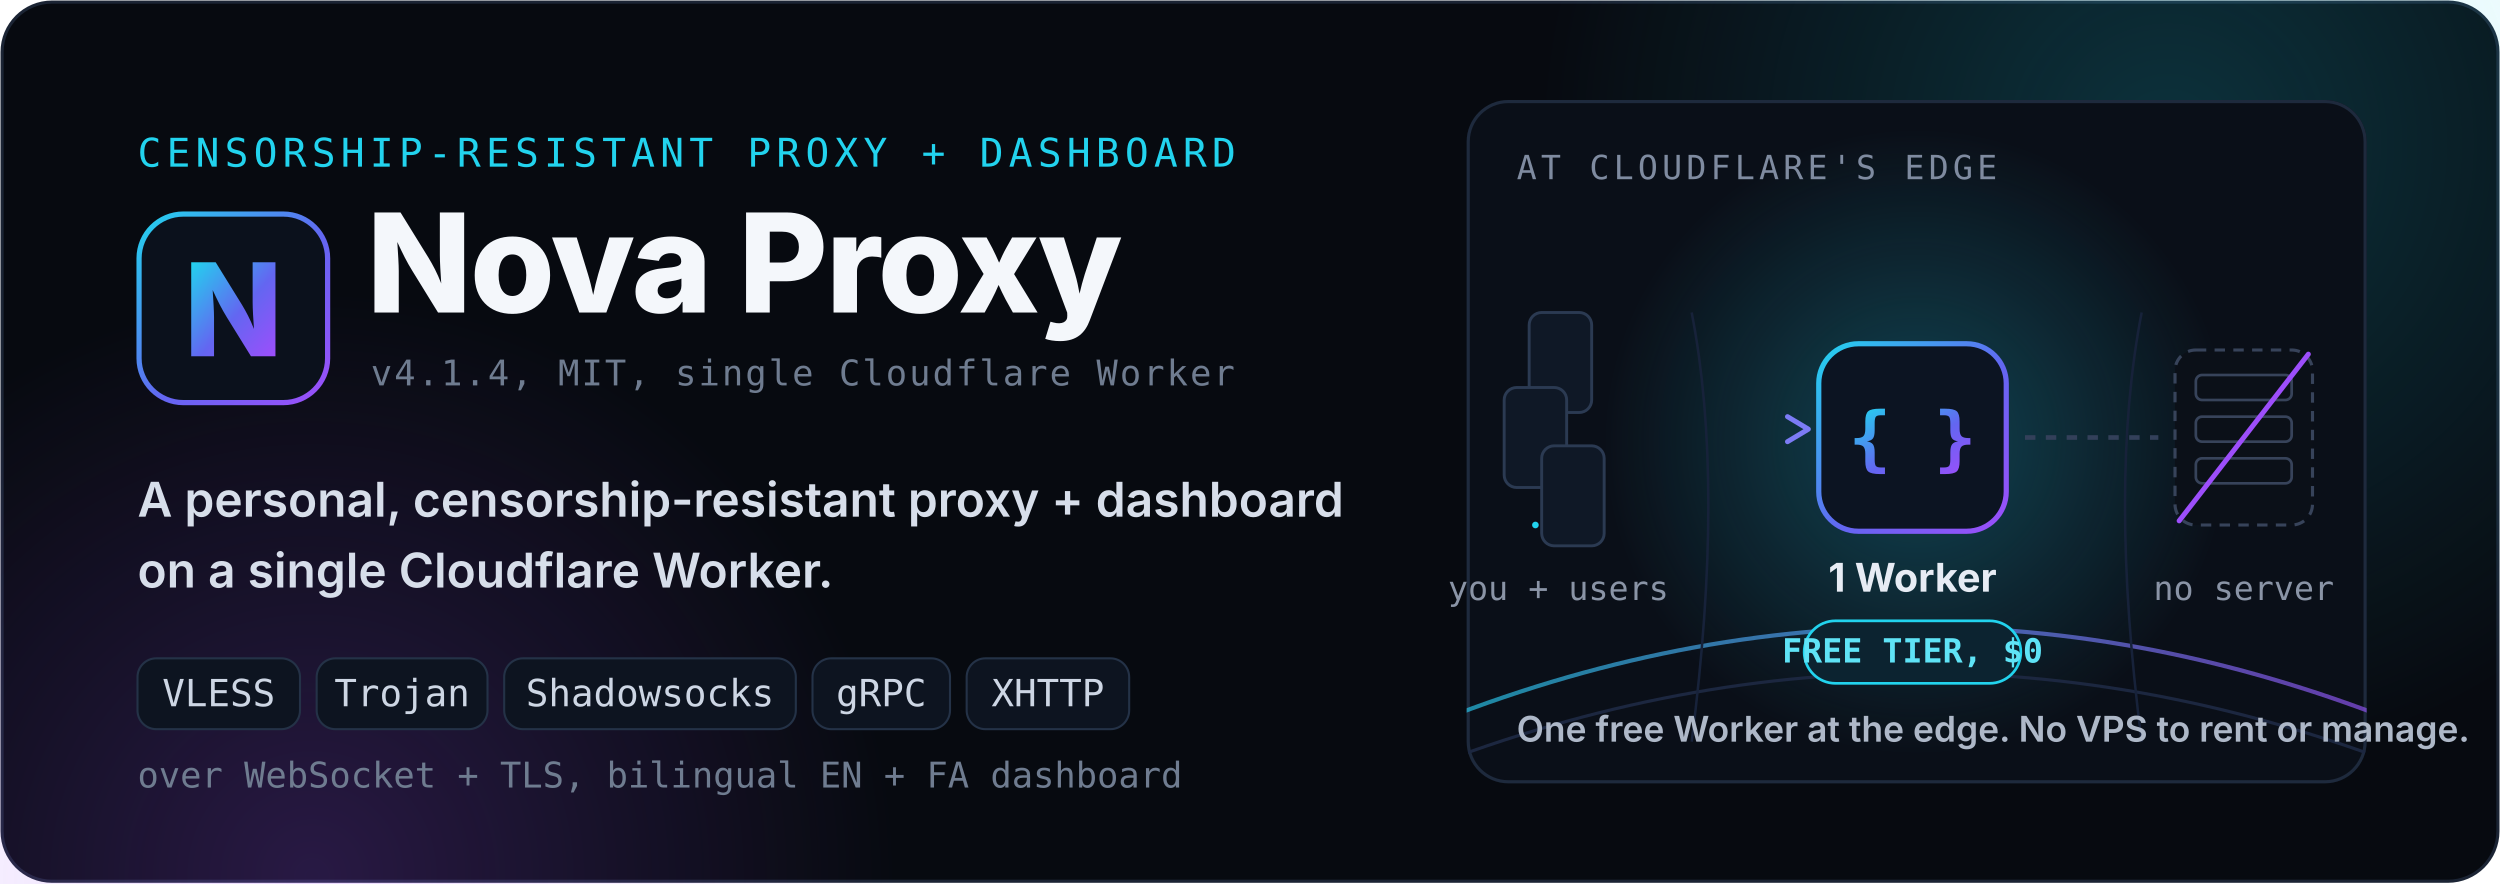
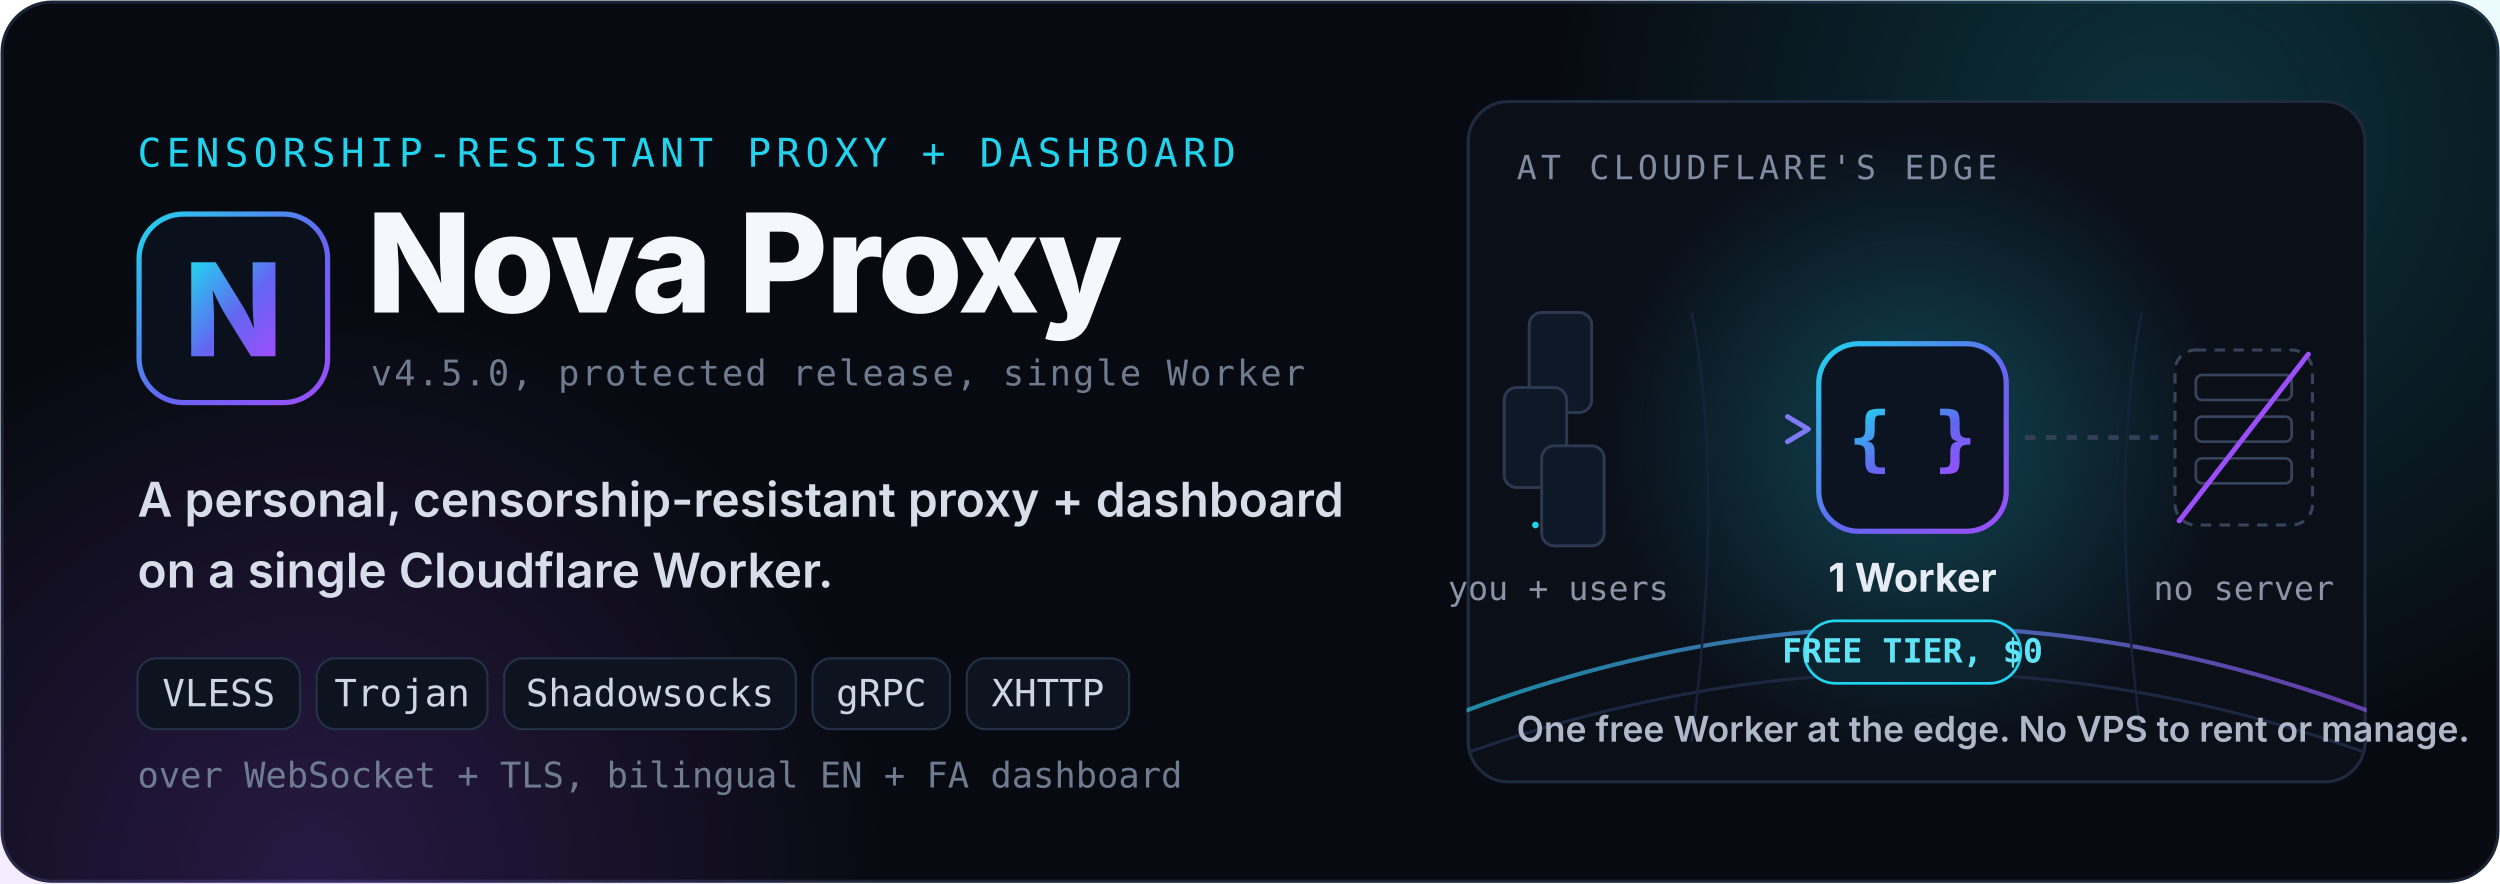
<svg xmlns="http://www.w3.org/2000/svg" width="1200" height="424" viewBox="0 0 1200 424" role="img" aria-labelledby="heroTitle heroDesc">
  <defs>
    <linearGradient id="novaGrad" x1="0" y1="0" x2="1" y2="1">
      <stop offset="0" stop-color="#22d3ee" />
      <stop offset="0.55" stop-color="#6366f1" />
      <stop offset="1" stop-color="#9d4efb" />
    </linearGradient>
    <linearGradient id="novaGradH" x1="0" y1="0" x2="1" y2="0">
      <stop offset="0" stop-color="#22d3ee" />
      <stop offset="1" stop-color="#9d4efb" />
    </linearGradient>
    <radialGradient id="glowTR" cx="0.5" cy="0.5" r="0.5">
      <stop offset="0" stop-color="#22d3ee" stop-opacity="0.20" />
      <stop offset="1" stop-color="#22d3ee" stop-opacity="0" />
    </radialGradient>
    <radialGradient id="glowV" cx="0.5" cy="0.5" r="0.5">
      <stop offset="0" stop-color="#9d4efb" stop-opacity="0.22" />
      <stop offset="1" stop-color="#9d4efb" stop-opacity="0" />
    </radialGradient>
    <radialGradient id="nodeGlow" cx="0.5" cy="0.5" r="0.5">
      <stop offset="0" stop-color="#22d3ee" stop-opacity="0.55" />
      <stop offset="1" stop-color="#22d3ee" stop-opacity="0" />
    </radialGradient>
    <clipPath id="boardClip">
      <rect x="704" y="48" width="432" height="328" rx="20" />
    </clipPath>
  </defs>
  <rect x="1" y="1" width="1198" height="422" rx="24" fill="#070a10" />
  <rect x="1" y="1" width="1198" height="422" rx="24" fill="none" stroke="#1b2434" stroke-width="1.5" />
  <circle cx="1040" cy="70" r="300" fill="url(#glowTR)" />
  <circle cx="150" cy="420" r="280" fill="url(#glowV)" />
  <g>
    <text x="66" y="80" font-family="ui-monospace,SFMono-Regular,Menlo,monospace" font-size="19" letter-spacing="2.5" fill="#22d3ee">CENSORSHIP-RESISTANT PROXY + DASHBOARD</text>
    <rect x="66" y="102" width="92" height="92" rx="22" fill="#0b111c" />
    <rect x="66.75" y="102.75" width="90.5" height="90.5" rx="21.25" fill="none" stroke="url(#novaGrad)" stroke-width="2.5" />
    <text x="112" y="171" text-anchor="middle" font-family="-apple-system,BlinkMacSystemFont,Segoe UI,sans-serif" font-size="62" font-weight="800" fill="url(#novaGrad)">N</text>
    <text x="176" y="150" font-family="-apple-system,BlinkMacSystemFont,Segoe UI,sans-serif" font-size="66" font-weight="800" fill="#f4f7fb" letter-spacing="-1">Nova Proxy</text>
-     <text x="178" y="185" font-family="ui-monospace,SFMono-Regular,Menlo,monospace" font-size="17" letter-spacing="1" fill="#6f7c90">v4.1.4, MIT, single Cloudflare Worker</text>
+     <text x="178" y="185" font-family="ui-monospace,SFMono-Regular,Menlo,monospace" font-size="17" letter-spacing="1" fill="#6f7c90">v4.5.0, protected release, single Worker</text>
    <text x="66" y="248" font-family="-apple-system,BlinkMacSystemFont,Segoe UI,sans-serif" font-size="23" font-weight="600" fill="#d7deea">A personal, censorship-resistant proxy + dashboard</text>
    <text x="66" y="282" font-family="-apple-system,BlinkMacSystemFont,Segoe UI,sans-serif" font-size="23" font-weight="600" fill="#d7deea">on a single Cloudflare Worker.</text>
    <g font-family="ui-monospace,SFMono-Regular,Menlo,monospace" font-size="18">
      <g>
        <rect x="66" y="316" width="78" height="34" rx="9" fill="#0d1420" stroke="#243247" stroke-width="1" />
        <text x="105" y="339" text-anchor="middle" fill="#cdd6e4">VLESS</text>
      </g>
      <g>
        <rect x="152" y="316" width="82" height="34" rx="9" fill="#0d1420" stroke="#243247" stroke-width="1" />
        <text x="193" y="339" text-anchor="middle" fill="#cdd6e4">Trojan</text>
      </g>
      <g>
        <rect x="242" y="316" width="140" height="34" rx="9" fill="#0d1420" stroke="#243247" stroke-width="1" />
        <text x="312" y="339" text-anchor="middle" fill="#cdd6e4">Shadowsocks</text>
      </g>
      <g>
        <rect x="390" y="316" width="66" height="34" rx="9" fill="#0d1420" stroke="#243247" stroke-width="1" />
        <text x="423" y="339" text-anchor="middle" fill="#cdd6e4">gRPC</text>
      </g>
      <g>
        <rect x="464" y="316" width="78" height="34" rx="9" fill="#0d1420" stroke="#243247" stroke-width="1" />
        <text x="503" y="339" text-anchor="middle" fill="#cdd6e4">XHTTP</text>
      </g>
    </g>
    <text x="66" y="378" font-family="ui-monospace,SFMono-Regular,Menlo,monospace" font-size="17" fill="#6f7c90">over WebSocket + TLS, bilingual EN + FA dashboard</text>
  </g>
  <g>
    <rect x="704" y="48" width="432" height="328" rx="20" fill="#0a0f18" />
    <rect x="704.75" y="48.75" width="430.5" height="326.5" rx="19.25" fill="none" stroke="#1e2a3d" stroke-width="1.5" />
    <g clip-path="url(#boardClip)">
      <circle cx="920" cy="212" r="150" fill="url(#nodeGlow)" opacity="0.5" />
      <path d="M676 352 Q920 250 1164 352" fill="none" stroke="url(#novaGradH)" stroke-width="2" opacity="0.65" />
      <path d="M676 372 Q920 274 1164 372" fill="none" stroke="#1c2740" stroke-width="1.5" />
      <path d="M812 356 Q828 232 812 150" fill="none" stroke="#17223a" stroke-width="1.2" />
      <path d="M1028 356 Q1012 232 1028 150" fill="none" stroke="#17223a" stroke-width="1.2" />
    </g>
    <text x="728" y="86" font-family="ui-monospace,SFMono-Regular,Menlo,monospace" font-size="16" letter-spacing="2" fill="#7f8ba0">AT CLOUDFLARE'S EDGE</text>
    <g>
      <rect x="734" y="150" width="30" height="48" rx="6" fill="#0f1826" stroke="#2b3a52" stroke-width="1.4" />
      <rect x="722" y="186" width="30" height="48" rx="6" fill="#0f1826" stroke="#2b3a52" stroke-width="1.4" />
      <rect x="740" y="214" width="30" height="48" rx="6" fill="#0f1826" stroke="#2b3a52" stroke-width="1.4" />
      <circle cx="737" cy="252" r="1.6" fill="#22d3ee" />
      <text x="748" y="288" text-anchor="middle" font-family="ui-monospace,SFMono-Regular,Menlo,monospace" font-size="16" fill="#8a94a6">you + users</text>
    </g>
    <path d="M776 206 H864" fill="none" stroke="url(#novaGradH)" stroke-width="2.4" />
    <path d="M858 200 l10 6 l-10 6" fill="none" stroke="#7c7bf5" stroke-width="2.4" stroke-linecap="round" stroke-linejoin="round" />
    <rect x="872" y="164" width="92" height="92" rx="20" fill="#0c1422" />
    <rect x="873" y="165" width="90" height="90" rx="19" fill="none" stroke="url(#novaGrad)" stroke-width="2.5" />
    <text x="918" y="222" text-anchor="middle" font-family="ui-monospace,SFMono-Regular,Menlo,monospace" font-size="34" font-weight="700" fill="url(#novaGrad)">{ }</text>
    <text x="918" y="284" text-anchor="middle" font-family="-apple-system,BlinkMacSystemFont,Segoe UI,sans-serif" font-size="19" font-weight="700" fill="#e7ecf4">1 Worker</text>
    <g>
      <rect x="866" y="298" width="104" height="30" rx="15" fill="#0c2330" stroke="#22d3ee" stroke-width="1.3" />
      <text x="918" y="318" text-anchor="middle" font-family="ui-monospace,SFMono-Regular,Menlo,monospace" font-size="16" font-weight="700" fill="#5fe3f6">FREE TIER, $0</text>
    </g>
    <path d="M972 210 H1036" fill="none" stroke="#33405a" stroke-width="2.2" stroke-dasharray="5 5" />
    <g>
      <rect x="1044" y="168" width="66" height="84" rx="10" fill="#0b1018" stroke="#37435a" stroke-width="1.5" stroke-dasharray="5 4" />
      <rect x="1054" y="180" width="46" height="12" rx="3" fill="none" stroke="#37435a" stroke-width="1.3" />
      <rect x="1054" y="200" width="46" height="12" rx="3" fill="none" stroke="#37435a" stroke-width="1.3" />
      <rect x="1054" y="220" width="46" height="12" rx="3" fill="none" stroke="#37435a" stroke-width="1.3" />
      <path d="M1046 250 L1108 170" stroke="#9d4efb" stroke-width="2.4" stroke-linecap="round" />
      <text x="1077" y="288" text-anchor="middle" font-family="ui-monospace,SFMono-Regular,Menlo,monospace" font-size="16" fill="#8a94a6">no server</text>
    </g>
    <text x="728" y="356" font-family="-apple-system,BlinkMacSystemFont,Segoe UI,sans-serif" font-size="17" font-weight="600" fill="#aeb8c8">One free Worker at the edge. No VPS to rent or manage.</text>
  </g>
</svg>
